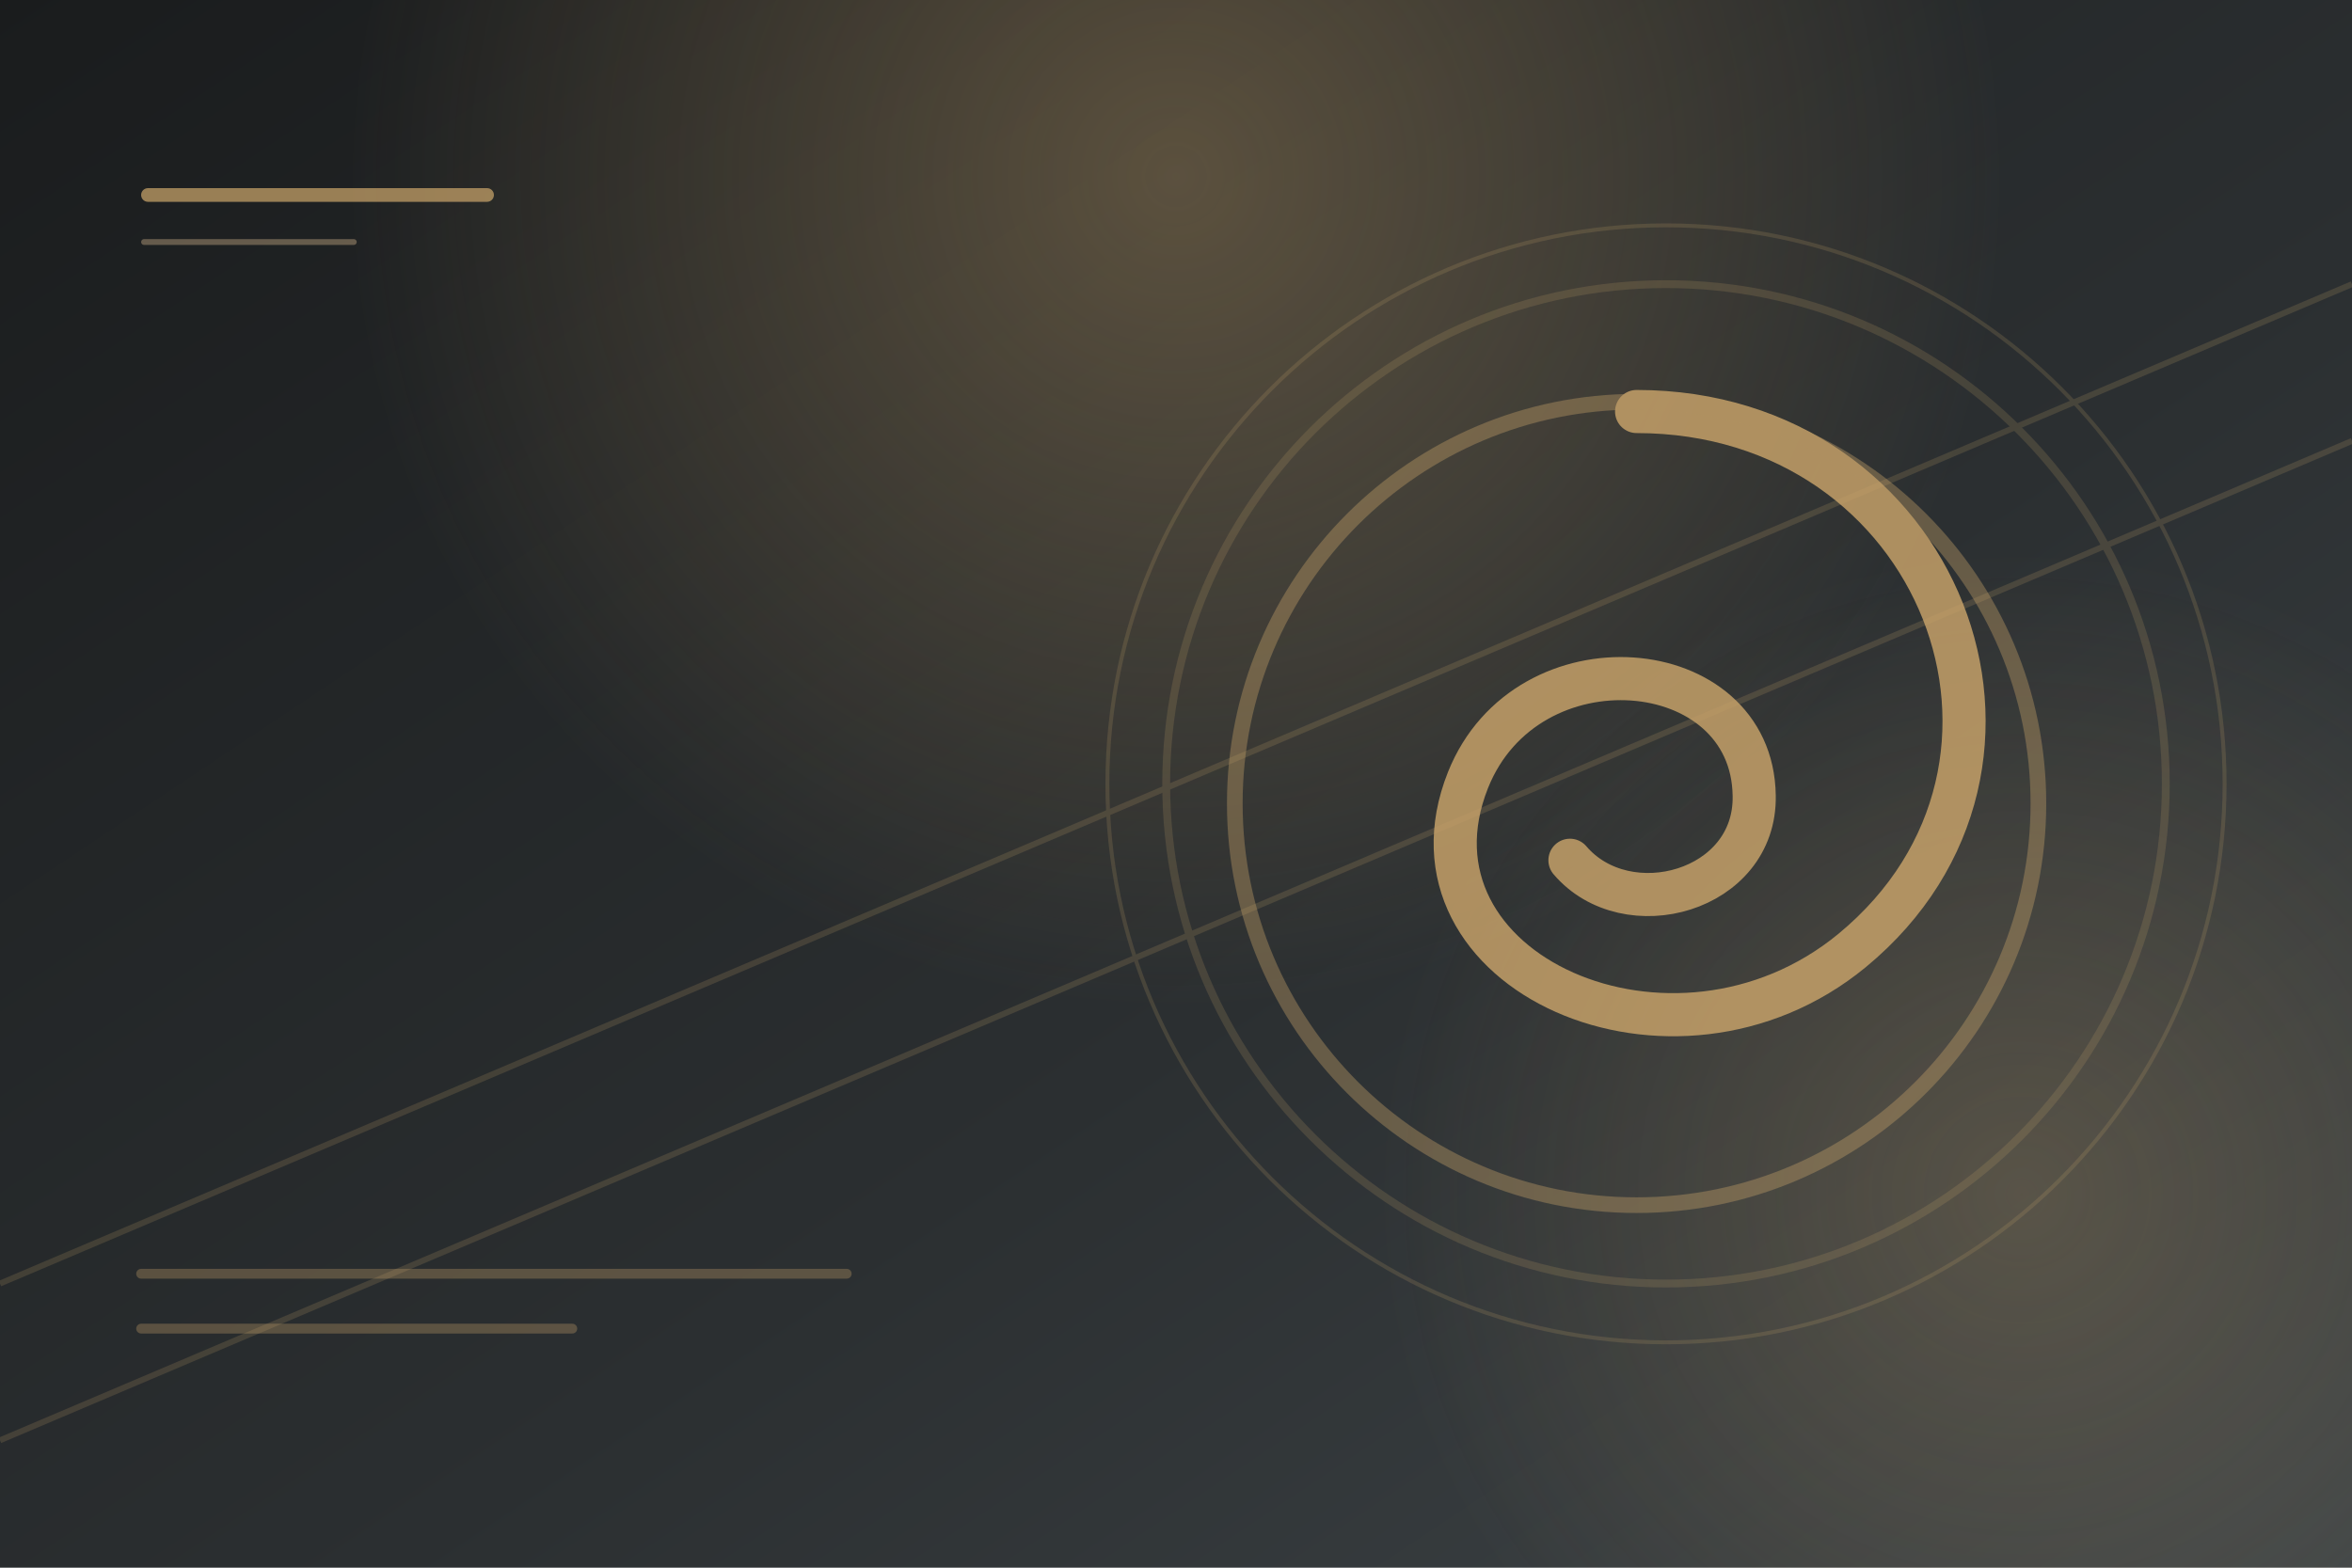
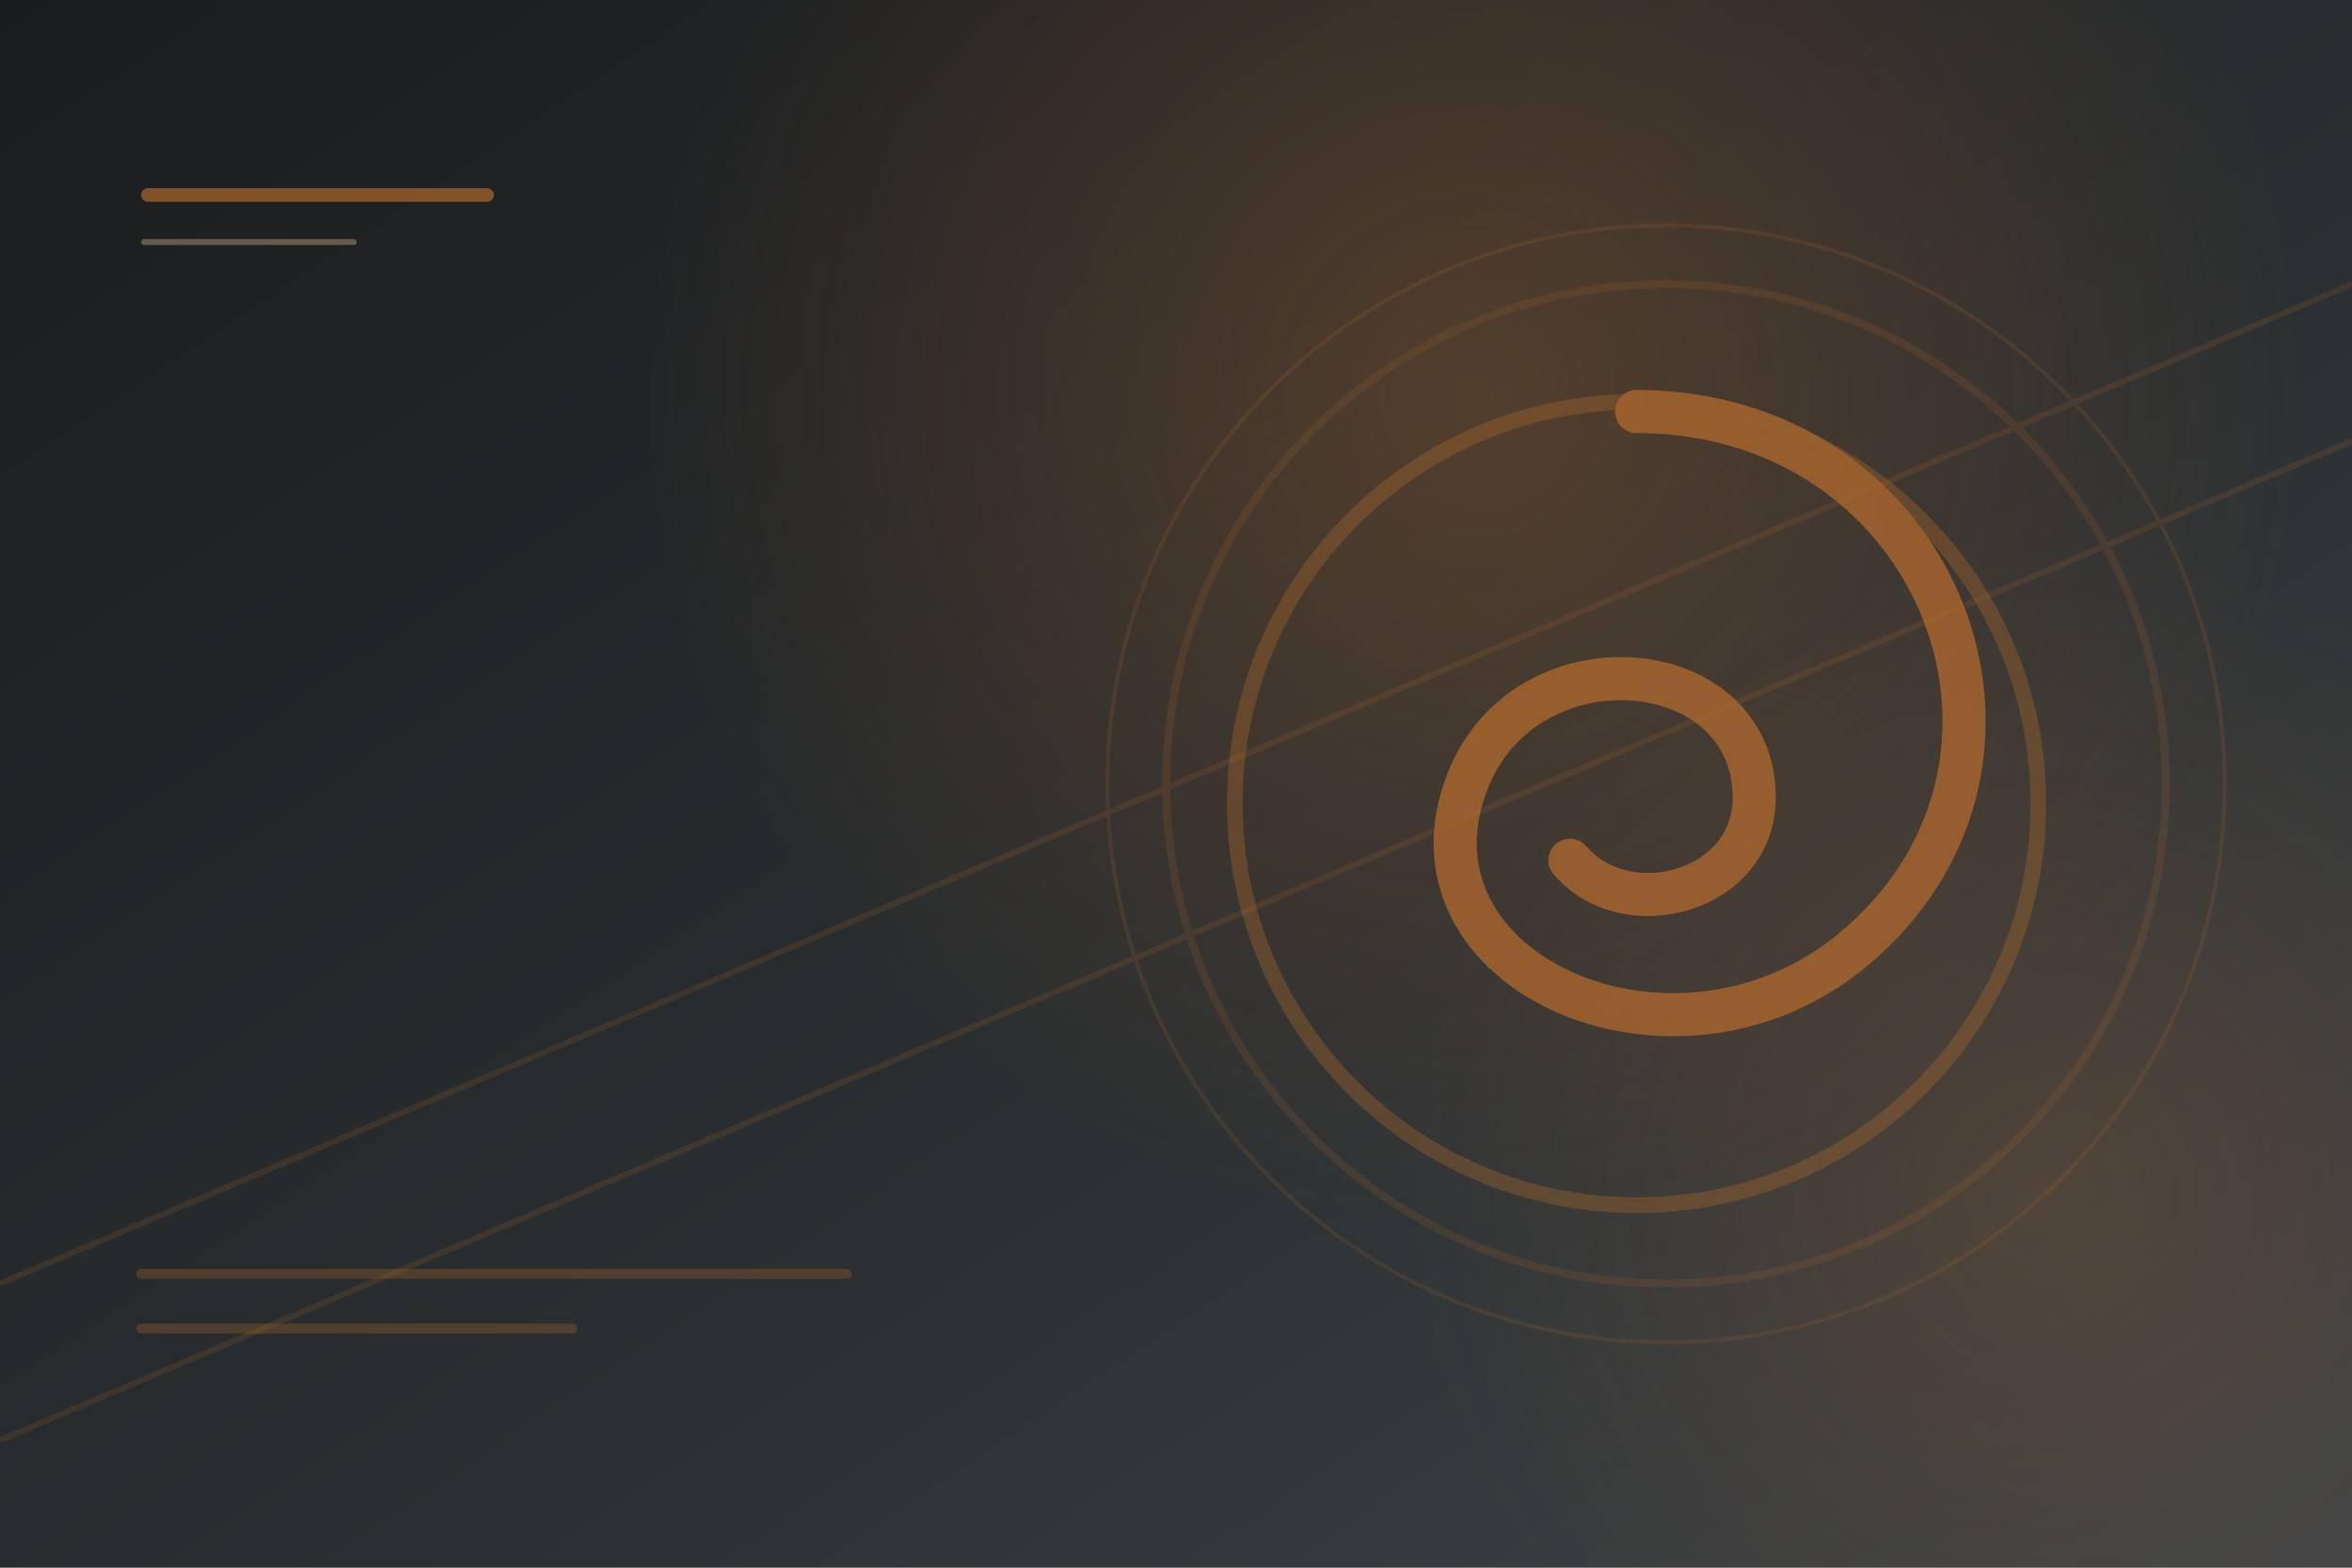
<svg xmlns="http://www.w3.org/2000/svg" width="1200" height="800" viewBox="0 0 1200 800" preserveAspectRatio="xMidYMid meet" role="img" aria-labelledby="title desc">
  <defs>
    <linearGradient id="bg" x1="0" y1="0" x2="1" y2="1">
      <stop stop-color="#1a1c1d" />
      <stop offset=".58" stop-color="#2b2f31" />
      <stop offset="1" stop-color="#3e4447" />
    </linearGradient>
    <radialGradient id="glow">
-       <stop stop-color="#c9a46a" stop-opacity=".34" />
-       <stop offset="1" stop-color="#c9a46a" stop-opacity="0" />
+       <stop stop-color="#a8652d" stop-opacity=".34" />
+       <stop offset="1" stop-color="#a8652d" stop-opacity="0" />
    </radialGradient>
  </defs>
  <rect width="1200" height="800" fill="url(#bg)" />
-   <circle cx="600" cy="92" r="420" fill="url(#glow)" />
-   <circle cx="1032" cy="610" r="330" fill="url(#glow)" opacity=".7" />
-   <g fill="none" stroke="#c9a46a" opacity=".18">
+   <circle cx="752" cy="203" r="420" fill="url(#glow)" />
+   <circle cx="1048" cy="610" r="330" fill="url(#glow)" opacity=".7" />
+   <g fill="none" stroke="#a8652d" opacity=".18">
    <path d="M0 655 1200 145M0 735 1200 225" stroke-width="3" />
    <circle cx="850" cy="400" r="255" stroke-width="4" />
    <circle cx="850" cy="400" r="285" stroke-width="2" />
  </g>
-   <g color="#c9a46a" opacity=".82">
+   <g color="#a8652d" opacity=".82">
    <path d="M835 210c155 0 225 180 110 275-91 75-235 11-196-87 30-75 145-65 146 8 1 49-65 67-94 33" fill="none" stroke="currentColor" stroke-width="22" stroke-linecap="round" />
    <circle cx="835" cy="410" r="205" fill="none" stroke="currentColor" stroke-width="8" opacity=".45" />
  </g>
-   <rect x="72" y="96" width="180" height="7" rx="3.5" fill="#c9a46a" opacity=".72" />
+   <rect x="72" y="96" width="180" height="7" rx="3.5" fill="#a8652d" opacity=".72" />
  <rect x="72" y="122" width="110" height="3" rx="1.5" fill="#d2b48c" opacity=".4" />
-   <path d="M72 650h360M72 678h220" stroke="#c9a46a" stroke-width="5" stroke-linecap="round" opacity=".32" />
+   <path d="M72 650h360M72 678h220" stroke="#a8652d" stroke-width="5" stroke-linecap="round" opacity=".32" />
</svg>
